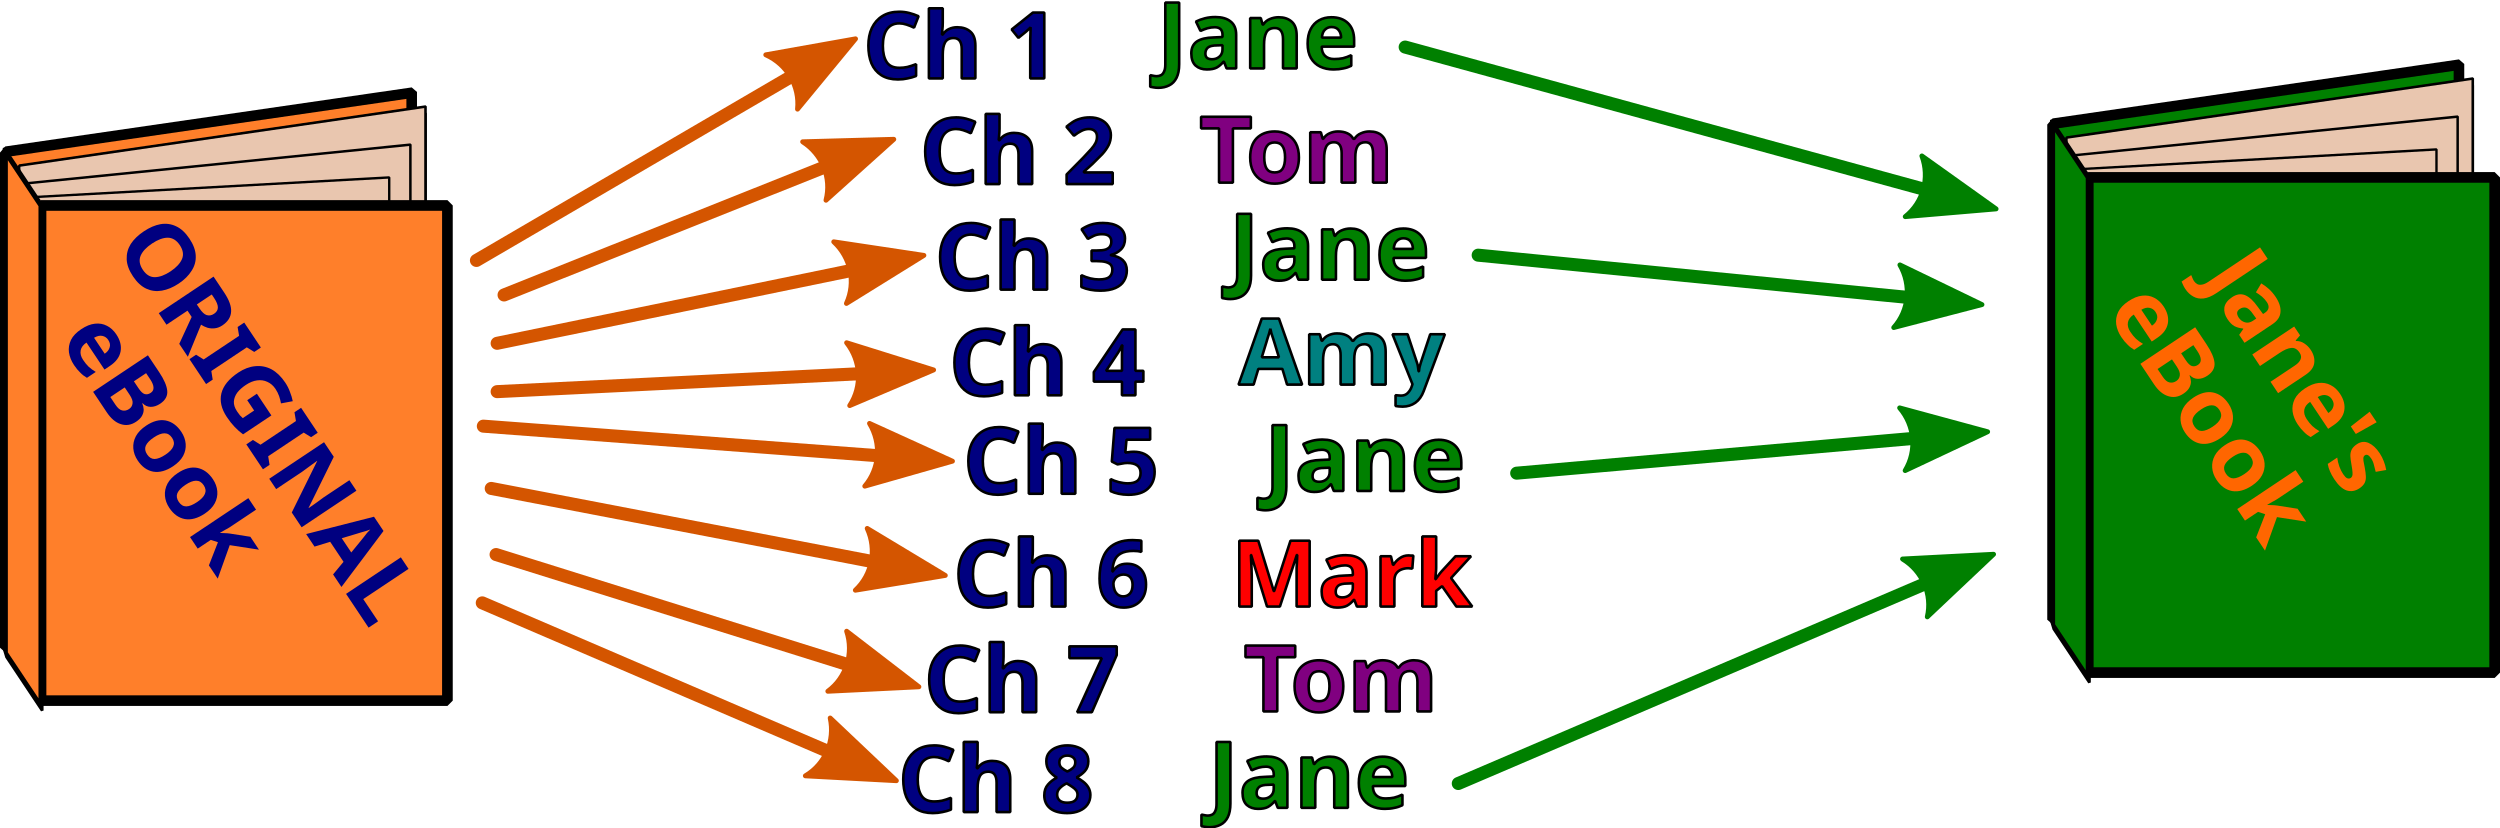
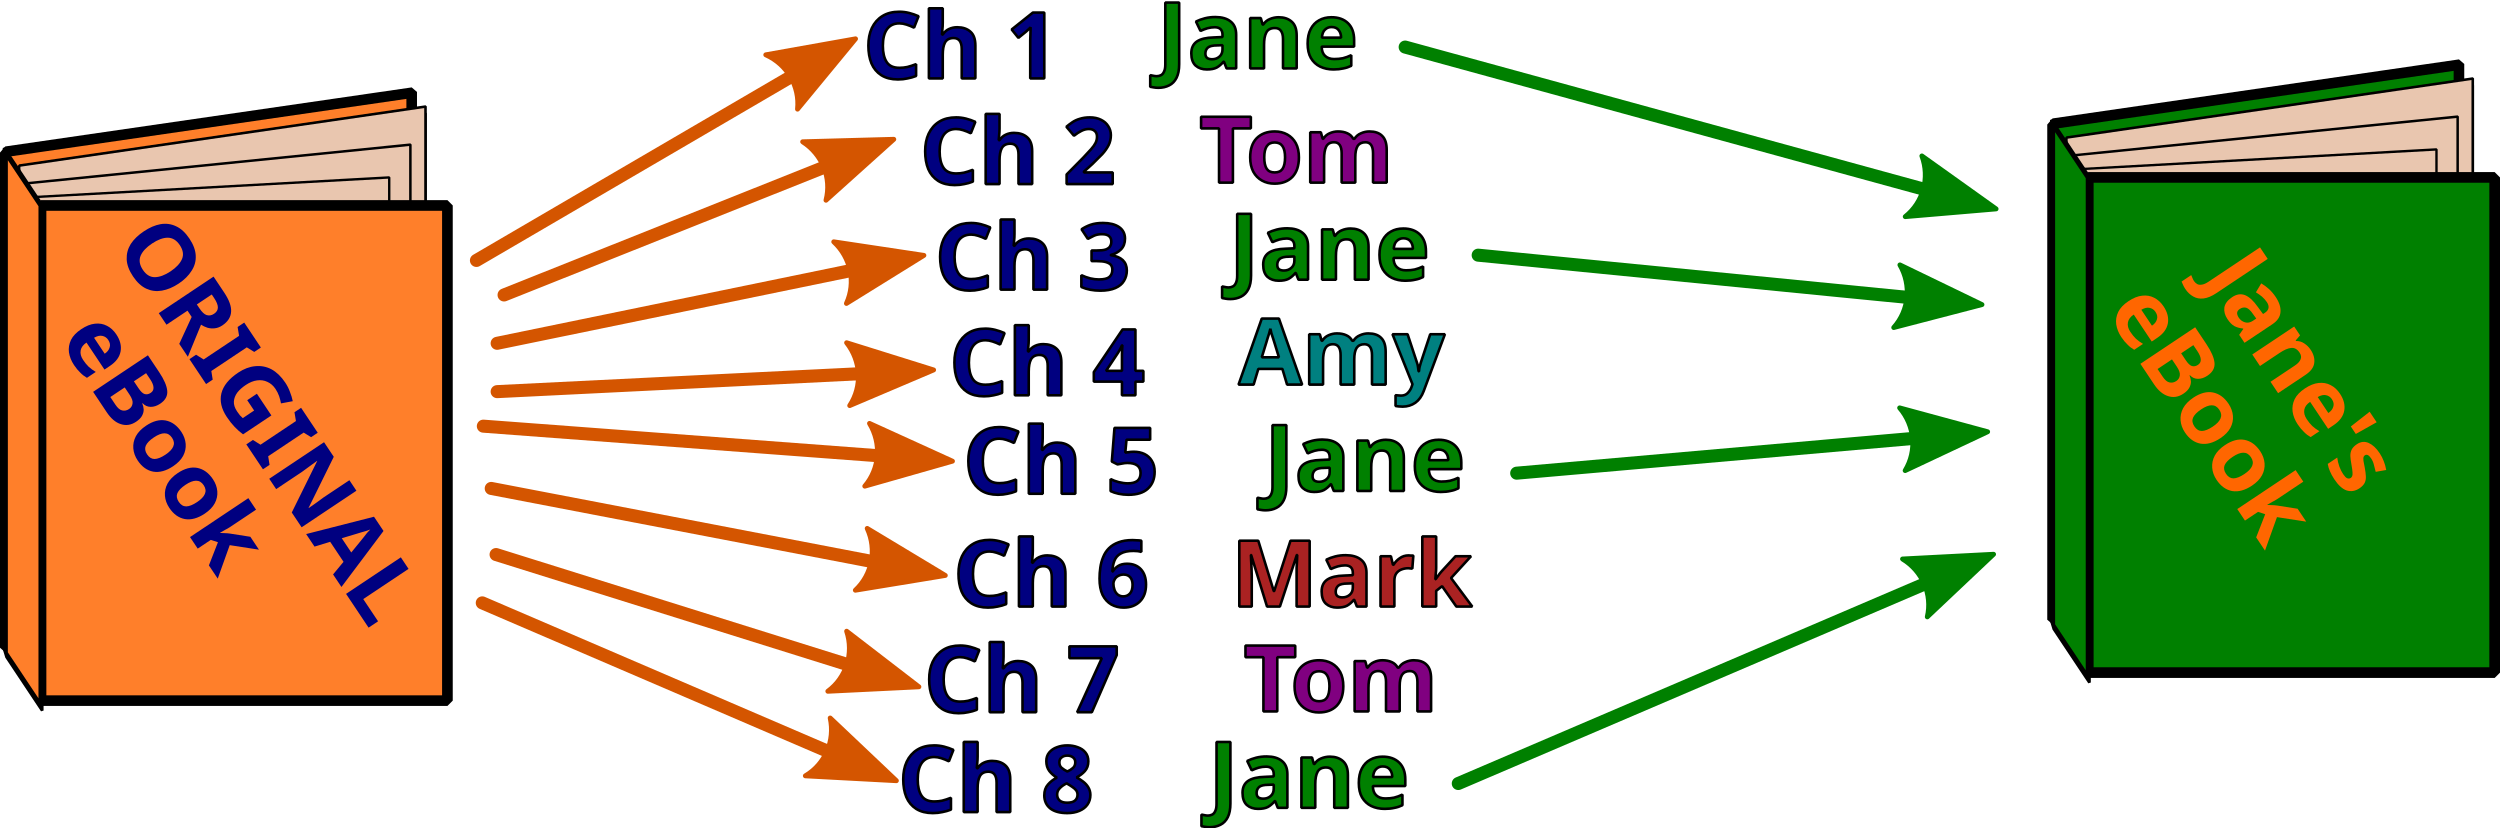
<svg xmlns="http://www.w3.org/2000/svg" width="191.575mm" height="63.417mm" viewBox="0 0 191.575 63.417" version="1.1" id="svg8">
  <defs id="defs2">
    <marker orient="auto" refY="0" refX="0" id="Arrow2Mend" style="overflow:visible">
      <path id="path4918" style="fill:#d45500;fill-opacity:1;fill-rule:evenodd;stroke:#d45500;stroke-width:0.625;stroke-linejoin:round;stroke-opacity:1" d="M 8.719,4.034 -2.207,0.016 8.719,-4.002 c -1.745,2.372 -1.735,5.617 -6e-7,8.035 z" transform="scale(-0.6)" />
    </marker>
    <marker orient="auto" refY="0" refX="0" id="Arrow2Mend-9" style="overflow:visible">
      <path id="path4918-6" style="fill:#d45500;fill-opacity:1;fill-rule:evenodd;stroke:#d45500;stroke-width:0.625;stroke-linejoin:round;stroke-opacity:1" d="M 8.719,4.034 -2.207,0.016 8.719,-4.002 c -1.745,2.372 -1.735,5.617 -6e-7,8.035 z" transform="scale(-0.6)" />
    </marker>
    <marker orient="auto" refY="0" refX="0" id="Arrow2Mend-97" style="overflow:visible">
      <path id="path4918-1" style="fill:#d45500;fill-opacity:1;fill-rule:evenodd;stroke:#d45500;stroke-width:0.625;stroke-linejoin:round;stroke-opacity:1" d="M 8.719,4.034 -2.207,0.016 8.719,-4.002 c -1.745,2.372 -1.735,5.617 -6e-7,8.035 z" transform="scale(-0.6)" />
    </marker>
    <marker orient="auto" refY="0" refX="0" id="Arrow2Mend-9-1" style="overflow:visible">
      <path id="path4918-6-8" style="fill:#d45500;fill-opacity:1;fill-rule:evenodd;stroke:#d45500;stroke-width:0.625;stroke-linejoin:round;stroke-opacity:1" d="M 8.719,4.034 -2.207,0.016 8.719,-4.002 c -1.745,2.372 -1.735,5.617 -6e-7,8.035 z" transform="scale(-0.6)" />
    </marker>
    <marker orient="auto" refY="0" refX="0" id="Arrow2Mend-9-1-8" style="overflow:visible">
      <path id="path4918-6-8-0" style="fill:#d45500;fill-opacity:1;fill-rule:evenodd;stroke:#d45500;stroke-width:0.625;stroke-linejoin:round;stroke-opacity:1" d="M 8.719,4.034 -2.207,0.016 8.719,-4.002 c -1.745,2.372 -1.735,5.617 -6e-7,8.035 z" transform="scale(-0.6)" />
    </marker>
    <marker orient="auto" refY="0" refX="0" id="Arrow2Mend-9-1-9" style="overflow:visible">
      <path id="path4918-6-8-9" style="fill:#d45500;fill-opacity:1;fill-rule:evenodd;stroke:#d45500;stroke-width:0.625;stroke-linejoin:round;stroke-opacity:1" d="M 8.719,4.034 -2.207,0.016 8.719,-4.002 c -1.745,2.372 -1.735,5.617 -6e-7,8.035 z" transform="scale(-0.6)" />
    </marker>
    <marker orient="auto" refY="0" refX="0" id="Arrow2Mend-9-1-98" style="overflow:visible">
      <path id="path4918-6-8-92" style="fill:#d45500;fill-opacity:1;fill-rule:evenodd;stroke:#d45500;stroke-width:0.625;stroke-linejoin:round;stroke-opacity:1" d="M 8.719,4.034 -2.207,0.016 8.719,-4.002 c -1.745,2.372 -1.735,5.617 -6e-7,8.035 z" transform="scale(-0.6)" />
    </marker>
    <marker orient="auto" refY="0" refX="0" id="Arrow2Mend-9-1-2" style="overflow:visible">
      <path id="path4918-6-8-6" style="fill:#d45500;fill-opacity:1;fill-rule:evenodd;stroke:#d45500;stroke-width:0.625;stroke-linejoin:round;stroke-opacity:1" d="M 8.719,4.034 -2.207,0.016 8.719,-4.002 c -1.745,2.372 -1.735,5.617 -6e-7,8.035 z" transform="scale(-0.6)" />
    </marker>
    <marker orient="auto" refY="0" refX="0" id="Arrow2Mend-9-1-23" style="overflow:visible">
      <path id="path4918-6-8-5" style="fill:#008000;fill-opacity:1;fill-rule:evenodd;stroke:#008000;stroke-width:0.625;stroke-linejoin:round;stroke-opacity:1" d="M 8.719,4.034 -2.207,0.016 8.719,-4.002 c -1.745,2.372 -1.735,5.617 -6e-7,8.035 z" transform="scale(-0.6)" />
    </marker>
    <marker orient="auto" refY="0" refX="0" id="Arrow2Mend-9-1-80" style="overflow:visible">
      <path id="path4918-6-8-7" style="fill:#008000;fill-opacity:1;fill-rule:evenodd;stroke:#008000;stroke-width:0.625;stroke-linejoin:round;stroke-opacity:1" d="M 8.719,4.034 -2.207,0.016 8.719,-4.002 c -1.745,2.372 -1.735,5.617 -6e-7,8.035 z" transform="scale(-0.6)" />
    </marker>
    <marker orient="auto" refY="0" refX="0" id="Arrow2Mend-9-1-80-1" style="overflow:visible">
      <path id="path4918-6-8-7-6" style="fill:#008000;fill-opacity:1;fill-rule:evenodd;stroke:#008000;stroke-width:0.625;stroke-linejoin:round;stroke-opacity:1" d="M 8.719,4.034 -2.207,0.016 8.719,-4.002 c -1.745,2.372 -1.735,5.617 -6e-7,8.035 z" transform="scale(-0.6)" />
    </marker>
    <marker orient="auto" refY="0" refX="0" id="Arrow2Mend-9-1-80-16" style="overflow:visible">
      <path id="path4918-6-8-7-1" style="fill:#008000;fill-opacity:1;fill-rule:evenodd;stroke:#008000;stroke-width:0.625;stroke-linejoin:round;stroke-opacity:1" d="M 8.719,4.034 -2.207,0.016 8.719,-4.002 c -1.745,2.372 -1.735,5.617 -6e-7,8.035 z" transform="scale(-0.6)" />
    </marker>
  </defs>
  <g id="layer1" transform="translate(-14.22862,-156.6261)">
    <g id="g4788" transform="translate(0,2.659677)">
      <rect transform="matrix(0.9896141,-0.1437497,0,1,0,0)" y="169.465" x="15.858" height="37.946" width="31.469" id="rect3680-8-1" style="fill:#e9c6af;fill-opacity:1;stroke:#000000;stroke-width:0.201;stroke-linejoin:bevel;stroke-miterlimit:4;stroke-dasharray:none" />
      <rect transform="matrix(0.9896141,-0.1437497,0,1,0,0)" y="167.724" x="14.788" height="37.946" width="31.469" id="rect3680-8" style="fill:#ff7f2a;fill-opacity:1;stroke:#000000;stroke-width:0.821;stroke-linejoin:bevel;stroke-miterlimit:4;stroke-dasharray:none" />
      <rect transform="matrix(0.9896141,-0.1437497,0,1,0,0)" y="168.936" x="15.858" height="37.946" width="31.469" id="rect3680-8-1-2" style="fill:#e9c6af;fill-opacity:1;stroke:#000000;stroke-width:0.201;stroke-linejoin:bevel;stroke-miterlimit:4;stroke-dasharray:none" />
      <rect transform="matrix(0.9949599,-0.1002733,0,1,0,0)" y="169.653" x="15.771" height="36.532" width="30.137" id="rect3680-8-1-3" style="fill:#e9c6af;fill-opacity:1;stroke:#000000;stroke-width:0.193;stroke-linejoin:bevel;stroke-miterlimit:4;stroke-dasharray:none" />
      <rect transform="matrix(0.9984761,-0.05518656,0,1,0,0)" y="169.998" x="15.715" height="34.985" width="28.407" id="rect3680-8-1-3-3" style="fill:#e9c6af;fill-opacity:1;stroke:#000000;stroke-width:0.183;stroke-linejoin:bevel;stroke-miterlimit:4;stroke-dasharray:none" />
      <rect y="169.71" x="17.372" height="37.946" width="31.142" id="rect3680" style="fill:#ff7f2a;fill-opacity:1;stroke:#000000;stroke-width:0.817;stroke-linejoin:bevel;stroke-miterlimit:4;stroke-dasharray:none" />
      <rect transform="matrix(0.5541266,0.8324324,0,1,0,0)" y="143.613" x="26.411" height="38.414" width="4.939" id="rect3680-0" style="fill:#ff7f2a;fill-opacity:1;stroke:#000000;stroke-width:0.705;stroke-linejoin:bevel;stroke-miterlimit:4;stroke-dasharray:none" />
      <text transform="rotate(56.2909)" id="text4598" y="76.809" x="156.434" style="font-style:normal;font-weight:normal;font-size:3.528px;line-height:6.615px;font-family:sans-serif;letter-spacing:0px;word-spacing:0px;fill:#000000;fill-opacity:1;stroke:none;stroke-width:0.265" xml:space="preserve">
        <tspan style="font-style:normal;font-variant:normal;font-weight:bold;font-stretch:normal;font-size:7.056px;font-family:sans-serif;-inkscape-font-specification:'sans-serif Bold';fill:#000080;stroke-width:0.265" y="76.809" x="156.434" id="tspan4596">ORIGINAL</tspan>
        <tspan id="tspan4600" style="font-style:normal;font-variant:normal;font-weight:bold;font-stretch:normal;font-size:7.056px;font-family:sans-serif;-inkscape-font-specification:'sans-serif Bold';fill:#000080;stroke-width:0.265" y="84.34" x="156.434">  eBook</tspan>
      </text>
    </g>
    <text xml:space="preserve" style="font-style:normal;font-variant:normal;font-weight:bold;font-stretch:normal;font-size:7.056px;line-height:6.615px;font-family:sans-serif;-inkscape-font-specification:'sans-serif Bold';fill:#000080;fill-opacity:1;stroke:#000000;stroke-width:0.2;stroke-linejoin:bevel;stroke-miterlimit:4;stroke-dasharray:none" x="67.596" y="148.336" id="text4616">
      <tspan id="tspan4614" x="67.596" y="153.476" style="stroke-width:0.2" />
    </text>
    <g id="g4887" transform="translate(16.3545,14.72556)">
      <text id="text4620" y="147.909" x="64.012" style="font-style:normal;font-variant:normal;font-weight:bold;font-stretch:normal;font-size:7.056px;line-height:6.615px;font-family:sans-serif;-inkscape-font-specification:'sans-serif Bold';fill:#000080;fill-opacity:1;stroke:#000000;stroke-width:0.2;stroke-linejoin:bevel;stroke-miterlimit:4;stroke-dasharray:none" xml:space="preserve">
        <tspan style="stroke-width:0.2" y="147.909" x="64.012" id="tspan4618">Ch 1</tspan>
      </text>
      <text id="text4662" y="147.144" x="86.532" style="font-style:normal;font-variant:normal;font-weight:bold;font-stretch:normal;font-size:7.056px;line-height:6.615px;font-family:sans-serif;-inkscape-font-specification:'sans-serif Bold';fill:#008000;fill-opacity:1;stroke:#000000;stroke-width:0.2;stroke-linejoin:bevel;stroke-miterlimit:4;stroke-dasharray:none" xml:space="preserve">
        <tspan style="fill:#008000;stroke-width:0.2" y="147.144" x="86.532" id="tspan4660">Jane</tspan>
      </text>
    </g>
    <g id="g4863" transform="translate(13.70866,-1.02197)">
      <text id="text4636" y="195.486" x="74.316" style="font-style:normal;font-variant:normal;font-weight:bold;font-stretch:normal;font-size:7.056px;line-height:6.615px;font-family:sans-serif;-inkscape-font-specification:'sans-serif Bold';fill:#000080;fill-opacity:1;stroke:#000000;stroke-width:0.2;stroke-linejoin:bevel;stroke-miterlimit:4;stroke-dasharray:none" xml:space="preserve">
        <tspan style="stroke-width:0.2" y="195.486" x="74.316" id="tspan4634">Ch 5</tspan>
      </text>
      <text id="text4662-5" y="195.269" x="97.391" style="font-style:normal;font-variant:normal;font-weight:bold;font-stretch:normal;font-size:7.056px;line-height:6.615px;font-family:sans-serif;-inkscape-font-specification:'sans-serif Bold';fill:#008000;fill-opacity:1;stroke:#000000;stroke-width:0.2;stroke-linejoin:bevel;stroke-miterlimit:4;stroke-dasharray:none" xml:space="preserve">
        <tspan style="fill:#008000;stroke-width:0.2" y="195.269" x="97.391" id="tspan4660-4">Jane</tspan>
      </text>
    </g>
    <g id="g4875" transform="translate(15.29616,7.333278)">
      <text id="text4628" y="171.49" x="70.566" style="font-style:normal;font-variant:normal;font-weight:bold;font-stretch:normal;font-size:7.056px;line-height:6.615px;font-family:sans-serif;-inkscape-font-specification:'sans-serif Bold';fill:#000080;fill-opacity:1;stroke:#000000;stroke-width:0.2;stroke-linejoin:bevel;stroke-miterlimit:4;stroke-dasharray:none" xml:space="preserve">
        <tspan style="stroke-width:0.2" y="171.49" x="70.566" id="tspan4626">Ch 3</tspan>
      </text>
      <text id="text4662-7" y="170.725" x="93.096" style="font-style:normal;font-variant:normal;font-weight:bold;font-stretch:normal;font-size:7.056px;line-height:6.615px;font-family:sans-serif;-inkscape-font-specification:'sans-serif Bold';fill:#008000;fill-opacity:1;stroke:#000000;stroke-width:0.2;stroke-linejoin:bevel;stroke-miterlimit:4;stroke-dasharray:none" xml:space="preserve">
        <tspan style="fill:#008000;stroke-width:0.2" y="170.725" x="93.096" id="tspan4660-7">Jane</tspan>
      </text>
    </g>
    <text xml:space="preserve" style="font-style:normal;font-variant:normal;font-weight:bold;font-stretch:normal;font-size:7.056px;line-height:6.615px;font-family:sans-serif;-inkscape-font-specification:'sans-serif Bold';fill:#008000;fill-opacity:1;stroke:#000000;stroke-width:0.2;stroke-linejoin:bevel;stroke-miterlimit:4;stroke-dasharray:none" x="94.077" y="210.357" id="text4710">
      <tspan id="tspan4708" x="94.077" y="215.497" style="stroke-width:0.2" />
    </text>
    <g id="g4845" transform="translate(18.47116,-13.32028)">
      <text id="text4640-7-5" y="232.176" x="64.566" style="font-style:normal;font-variant:normal;font-weight:bold;font-stretch:normal;font-size:7.056px;line-height:6.615px;font-family:sans-serif;-inkscape-font-specification:'sans-serif Bold';fill:#000080;fill-opacity:1;stroke:#000000;stroke-width:0.2;stroke-linejoin:bevel;stroke-miterlimit:4;stroke-dasharray:none" xml:space="preserve">
        <tspan style="stroke-width:0.2" y="232.176" x="64.566" id="tspan4638-3-7">Ch 8</tspan>
      </text>
      <text id="text4662-5-1" y="231.851" x="88.341" style="font-style:normal;font-variant:normal;font-weight:bold;font-stretch:normal;font-size:7.056px;line-height:6.615px;font-family:sans-serif;-inkscape-font-specification:'sans-serif Bold';fill:#008000;fill-opacity:1;stroke:#000000;stroke-width:0.2;stroke-linejoin:bevel;stroke-miterlimit:4;stroke-dasharray:none" xml:space="preserve">
        <tspan style="fill:#008000;stroke-width:0.2" y="231.851" x="88.341" id="tspan4660-4-8">Jane</tspan>
      </text>
    </g>
    <g id="g4881" transform="translate(16.3545,12.17998)">
      <text id="text4624" y="158.549" x="68.363" style="font-style:normal;font-variant:normal;font-weight:bold;font-stretch:normal;font-size:7.056px;line-height:6.615px;font-family:sans-serif;-inkscape-font-specification:'sans-serif Bold';fill:#000080;fill-opacity:1;stroke:#000000;stroke-width:0.2;stroke-linejoin:bevel;stroke-miterlimit:4;stroke-dasharray:none" xml:space="preserve">
        <tspan style="stroke-width:0.2" y="158.549" x="68.363" id="tspan4622">Ch 2</tspan>
      </text>
      <text id="text4750" y="158.44" x="89.773" style="font-style:normal;font-variant:normal;font-weight:bold;font-stretch:normal;font-size:7.056px;line-height:6.615px;font-family:sans-serif;-inkscape-font-specification:'sans-serif Bold';fill:#800080;fill-opacity:1;stroke:#000000;stroke-width:0.2;stroke-linejoin:bevel;stroke-miterlimit:4;stroke-dasharray:none" xml:space="preserve">
        <tspan style="fill:#800080;stroke-width:0.2" y="158.44" x="89.773" id="tspan4748">Tom</tspan>
      </text>
    </g>
    <g id="g4857" transform="translate(13.70866,-4.90002)">
      <text id="text4640" y="208.006" x="73.562" style="font-style:normal;font-variant:normal;font-weight:bold;font-stretch:normal;font-size:7.056px;line-height:6.615px;font-family:sans-serif;-inkscape-font-specification:'sans-serif Bold';fill:#000080;fill-opacity:1;stroke:#000000;stroke-width:0.2;stroke-linejoin:bevel;stroke-miterlimit:4;stroke-dasharray:none" xml:space="preserve">
        <tspan style="stroke-width:0.2" y="208.006" x="73.562" id="tspan4638">Ch 6</tspan>
      </text>
      <text id="text4754" y="208.006" x="94.846" style="font-style:normal;font-variant:normal;font-weight:bold;font-stretch:normal;font-size:7.056px;line-height:6.615px;font-family:sans-serif;-inkscape-font-specification:'sans-serif Bold';fill:#ff0000;fill-opacity:1;stroke:#000000;stroke-width:0.2;stroke-linejoin:bevel;stroke-miterlimit:4;stroke-dasharray:none" xml:space="preserve">
-         <tspan style="fill:#ff0000;stroke-width:0.2" y="208.006" x="94.846" id="tspan4752">Mark</tspan>
+         <tspan style="fill:#aa2222;stroke-width:0.2" y="208.006" x="94.846" id="tspan4752">Mark</tspan>
      </text>
    </g>
    <g id="g4851" transform="translate(13.70866,-10.13775)">
      <text id="text4640-7" y="221.338" x="71.317" style="font-style:normal;font-variant:normal;font-weight:bold;font-stretch:normal;font-size:7.056px;line-height:6.615px;font-family:sans-serif;-inkscape-font-specification:'sans-serif Bold';fill:#000080;fill-opacity:1;stroke:#000000;stroke-width:0.2;stroke-linejoin:bevel;stroke-miterlimit:4;stroke-dasharray:none" xml:space="preserve">
        <tspan style="stroke-width:0.2" y="221.338" x="71.317" id="tspan4638-3">Ch 7</tspan>
      </text>
      <text id="text4754-5" y="221.281" x="95.821" style="font-style:normal;font-variant:normal;font-weight:bold;font-stretch:normal;font-size:7.056px;line-height:6.615px;font-family:sans-serif;-inkscape-font-specification:'sans-serif Bold';fill:#800080;fill-opacity:1;stroke:#000000;stroke-width:0.2;stroke-linejoin:bevel;stroke-miterlimit:4;stroke-dasharray:none" xml:space="preserve">
        <tspan style="stroke-width:0.2" y="221.281" x="95.821" id="tspan4752-4">Tom</tspan>
      </text>
    </g>
    <g id="g4869" transform="translate(13.70866,4.402825)">
      <text id="text4632" y="182.515" x="73.25" style="font-style:normal;font-variant:normal;font-weight:bold;font-stretch:normal;font-size:7.056px;line-height:6.615px;font-family:sans-serif;-inkscape-font-specification:'sans-serif Bold';fill:#000080;fill-opacity:1;stroke:#000000;stroke-width:0.2;stroke-linejoin:bevel;stroke-miterlimit:4;stroke-dasharray:none" xml:space="preserve">
        <tspan style="stroke-width:0.2" y="182.515" x="73.25" id="tspan4630">Ch 4</tspan>
      </text>
      <text id="text4776" y="181.695" x="95.43" style="font-style:normal;font-variant:normal;font-weight:bold;font-stretch:normal;font-size:7.056px;line-height:6.615px;font-family:sans-serif;-inkscape-font-specification:'sans-serif Bold';fill:#008080;fill-opacity:1;stroke:#000000;stroke-width:0.2;stroke-linejoin:bevel;stroke-miterlimit:4;stroke-dasharray:none" xml:space="preserve">
        <tspan style="fill:#008080;stroke-width:0.2" y="181.695" x="95.43" id="tspan4774">Amy</tspan>
      </text>
    </g>
    <g transform="translate(156.8815,0.51243)" id="g4788-7">
      <rect transform="matrix(0.9896141,-0.1437497,0,1,0,0)" y="169.465" x="15.858" height="37.946" width="31.469" id="rect3680-8-1-31" style="fill:#e9c6af;fill-opacity:1;stroke:#000000;stroke-width:0.201;stroke-linejoin:bevel;stroke-miterlimit:4;stroke-dasharray:none" />
      <rect transform="matrix(0.9896141,-0.1437497,0,1,0,0)" y="167.724" x="14.788" height="37.946" width="31.469" id="rect3680-8-9" style="fill:#008000;fill-opacity:1;stroke:#000000;stroke-width:0.821;stroke-linejoin:bevel;stroke-miterlimit:4;stroke-dasharray:none" />
      <rect transform="matrix(0.9896141,-0.1437497,0,1,0,0)" y="168.936" x="15.858" height="37.946" width="31.469" id="rect3680-8-1-2-1" style="fill:#e9c6af;fill-opacity:1;stroke:#000000;stroke-width:0.201;stroke-linejoin:bevel;stroke-miterlimit:4;stroke-dasharray:none" />
      <rect transform="matrix(0.9949599,-0.1002733,0,1,0,0)" y="169.653" x="15.771" height="36.532" width="30.137" id="rect3680-8-1-3-9" style="fill:#e9c6af;fill-opacity:1;stroke:#000000;stroke-width:0.193;stroke-linejoin:bevel;stroke-miterlimit:4;stroke-dasharray:none" />
      <rect transform="matrix(0.9984761,-0.05518656,0,1,0,0)" y="169.998" x="15.715" height="34.985" width="28.407" id="rect3680-8-1-3-3-2" style="fill:#e9c6af;fill-opacity:1;stroke:#000000;stroke-width:0.183;stroke-linejoin:bevel;stroke-miterlimit:4;stroke-dasharray:none" />
      <rect y="169.71" x="17.372" height="37.946" width="31.142" id="rect3680-1" style="fill:#008000;fill-opacity:1;stroke:#000000;stroke-width:0.817;stroke-linejoin:bevel;stroke-miterlimit:4;stroke-dasharray:none" />
      <rect transform="matrix(0.5541266,0.8324324,0,1,0,0)" y="143.613" x="26.411" height="38.414" width="4.939" id="rect3680-0-3" style="fill:#008000;fill-opacity:1;stroke:#000000;stroke-width:0.705;stroke-linejoin:bevel;stroke-miterlimit:4;stroke-dasharray:none" />
      <text transform="rotate(56.2909)" id="text4598-7" y="76.809" x="156.434" style="font-style:normal;font-weight:normal;font-size:3.528px;line-height:6.615px;font-family:sans-serif;letter-spacing:0px;word-spacing:0px;fill:#ff6600;fill-opacity:1;stroke:none;stroke-width:0.265" xml:space="preserve">
        <tspan style="font-style:normal;font-variant:normal;font-weight:bold;font-stretch:normal;font-size:7.056px;font-family:sans-serif;-inkscape-font-specification:'sans-serif Bold';fill:#ff6600;stroke-width:0.265" y="76.809" x="156.434" id="tspan4835">   Jane's</tspan>
        <tspan id="tspan4600-4" style="font-style:normal;font-variant:normal;font-weight:bold;font-stretch:normal;font-size:7.056px;font-family:sans-serif;-inkscape-font-specification:'sans-serif Bold';fill:#ff6600;stroke-width:0.265" y="84.34" x="156.434">  eBook</tspan>
      </text>
    </g>
    <path style="fill:#d45500;stroke:#d45500;stroke-width:1;stroke-linecap:round;stroke-linejoin:bevel;stroke-miterlimit:4;stroke-dasharray:none;stroke-opacity:1;marker-end:url(#Arrow2Mend)" d="m 50.738,176.583 v 0 l 27.911,-16.305" id="path4889" />
    <path style="fill:#d45500;stroke:#d45500;stroke-width:1;stroke-linecap:round;stroke-linejoin:bevel;stroke-miterlimit:4;stroke-dasharray:none;stroke-opacity:1;marker-end:url(#Arrow2Mend-9)" d="M 52.855,179.229 81.493,167.801" id="path4889-4" />
    <path style="fill:#d45500;stroke:#d45500;stroke-width:1;stroke-linecap:round;stroke-linejoin:bevel;stroke-miterlimit:4;stroke-dasharray:none;stroke-opacity:1;marker-end:url(#Arrow2Mend-97)" d="m 52.325,182.933 31.406,-6.46" id="path4889-8" />
    <path style="fill:#d45500;stroke:#d45500;stroke-width:1;stroke-linecap:round;stroke-linejoin:bevel;stroke-miterlimit:4;stroke-dasharray:none;stroke-opacity:1;marker-end:url(#Arrow2Mend-9-1)" d="m 52.325,186.637 32.124,-1.588" id="path4889-4-3" />
    <path style="fill:#d45500;stroke:#d45500;stroke-width:1;stroke-linecap:round;stroke-linejoin:bevel;stroke-miterlimit:4;stroke-dasharray:none;stroke-opacity:1;marker-end:url(#Arrow2Mend-9-1-8)" d="m 51.267,189.283 34.627,2.594" id="path4889-4-3-5" />
    <path style="fill:#d45500;stroke:#d45500;stroke-width:1;stroke-linecap:round;stroke-linejoin:bevel;stroke-miterlimit:4;stroke-dasharray:none;stroke-opacity:1;marker-end:url(#Arrow2Mend-9-1-9)" d="m 51.872,194.055 33.492,6.427" id="path4889-4-3-7" />
    <path style="fill:#d45500;stroke:#d45500;stroke-width:1;stroke-linecap:round;stroke-linejoin:bevel;stroke-miterlimit:4;stroke-dasharray:none;stroke-opacity:1;marker-end:url(#Arrow2Mend-9-1-98)" d="m 52.243,199.121 31.133,9.748" id="path4889-4-3-77" />
    <path style="fill:#d45500;stroke:#d45500;stroke-width:1;stroke-linecap:round;stroke-linejoin:bevel;stroke-miterlimit:4;stroke-dasharray:none;stroke-opacity:1;marker-end:url(#Arrow2Mend-9-1-2)" d="m 51.185,202.825 30.512,13.112" id="path4889-4-3-4" />
    <path style="fill:#008000;stroke:#008000;stroke-width:1;stroke-linecap:round;stroke-linejoin:bevel;stroke-miterlimit:4;stroke-dasharray:none;stroke-opacity:1;marker-end:url(#Arrow2Mend-9-1-23)" d="m 121.906,160.233 44.002,12.06" id="path4889-4-3-0" />
    <path style="fill:#008000;stroke:#008000;stroke-width:1;stroke-linecap:round;stroke-linejoin:bevel;stroke-miterlimit:4;stroke-dasharray:none;stroke-opacity:1;marker-end:url(#Arrow2Mend-9-1-80)" d="m 127.501,176.18 37.287,3.667" id="path4889-4-3-1" />
    <path style="fill:#008000;stroke:#008000;stroke-width:1;stroke-linecap:round;stroke-linejoin:bevel;stroke-miterlimit:4;stroke-dasharray:none;stroke-opacity:1;marker-end:url(#Arrow2Mend-9-1-80-1)" d="m 130.453,192.885 34.769,-3.048" id="path4889-4-3-1-4" />
    <path style="fill:#008000;stroke:#008000;stroke-width:1;stroke-linecap:round;stroke-linejoin:bevel;stroke-miterlimit:4;stroke-dasharray:none;stroke-opacity:1;marker-end:url(#Arrow2Mend-9-1-80-16)" d="m 125.977,216.666 39.805,-17.036" id="path4889-4-3-1-7" />
  </g>
</svg>
